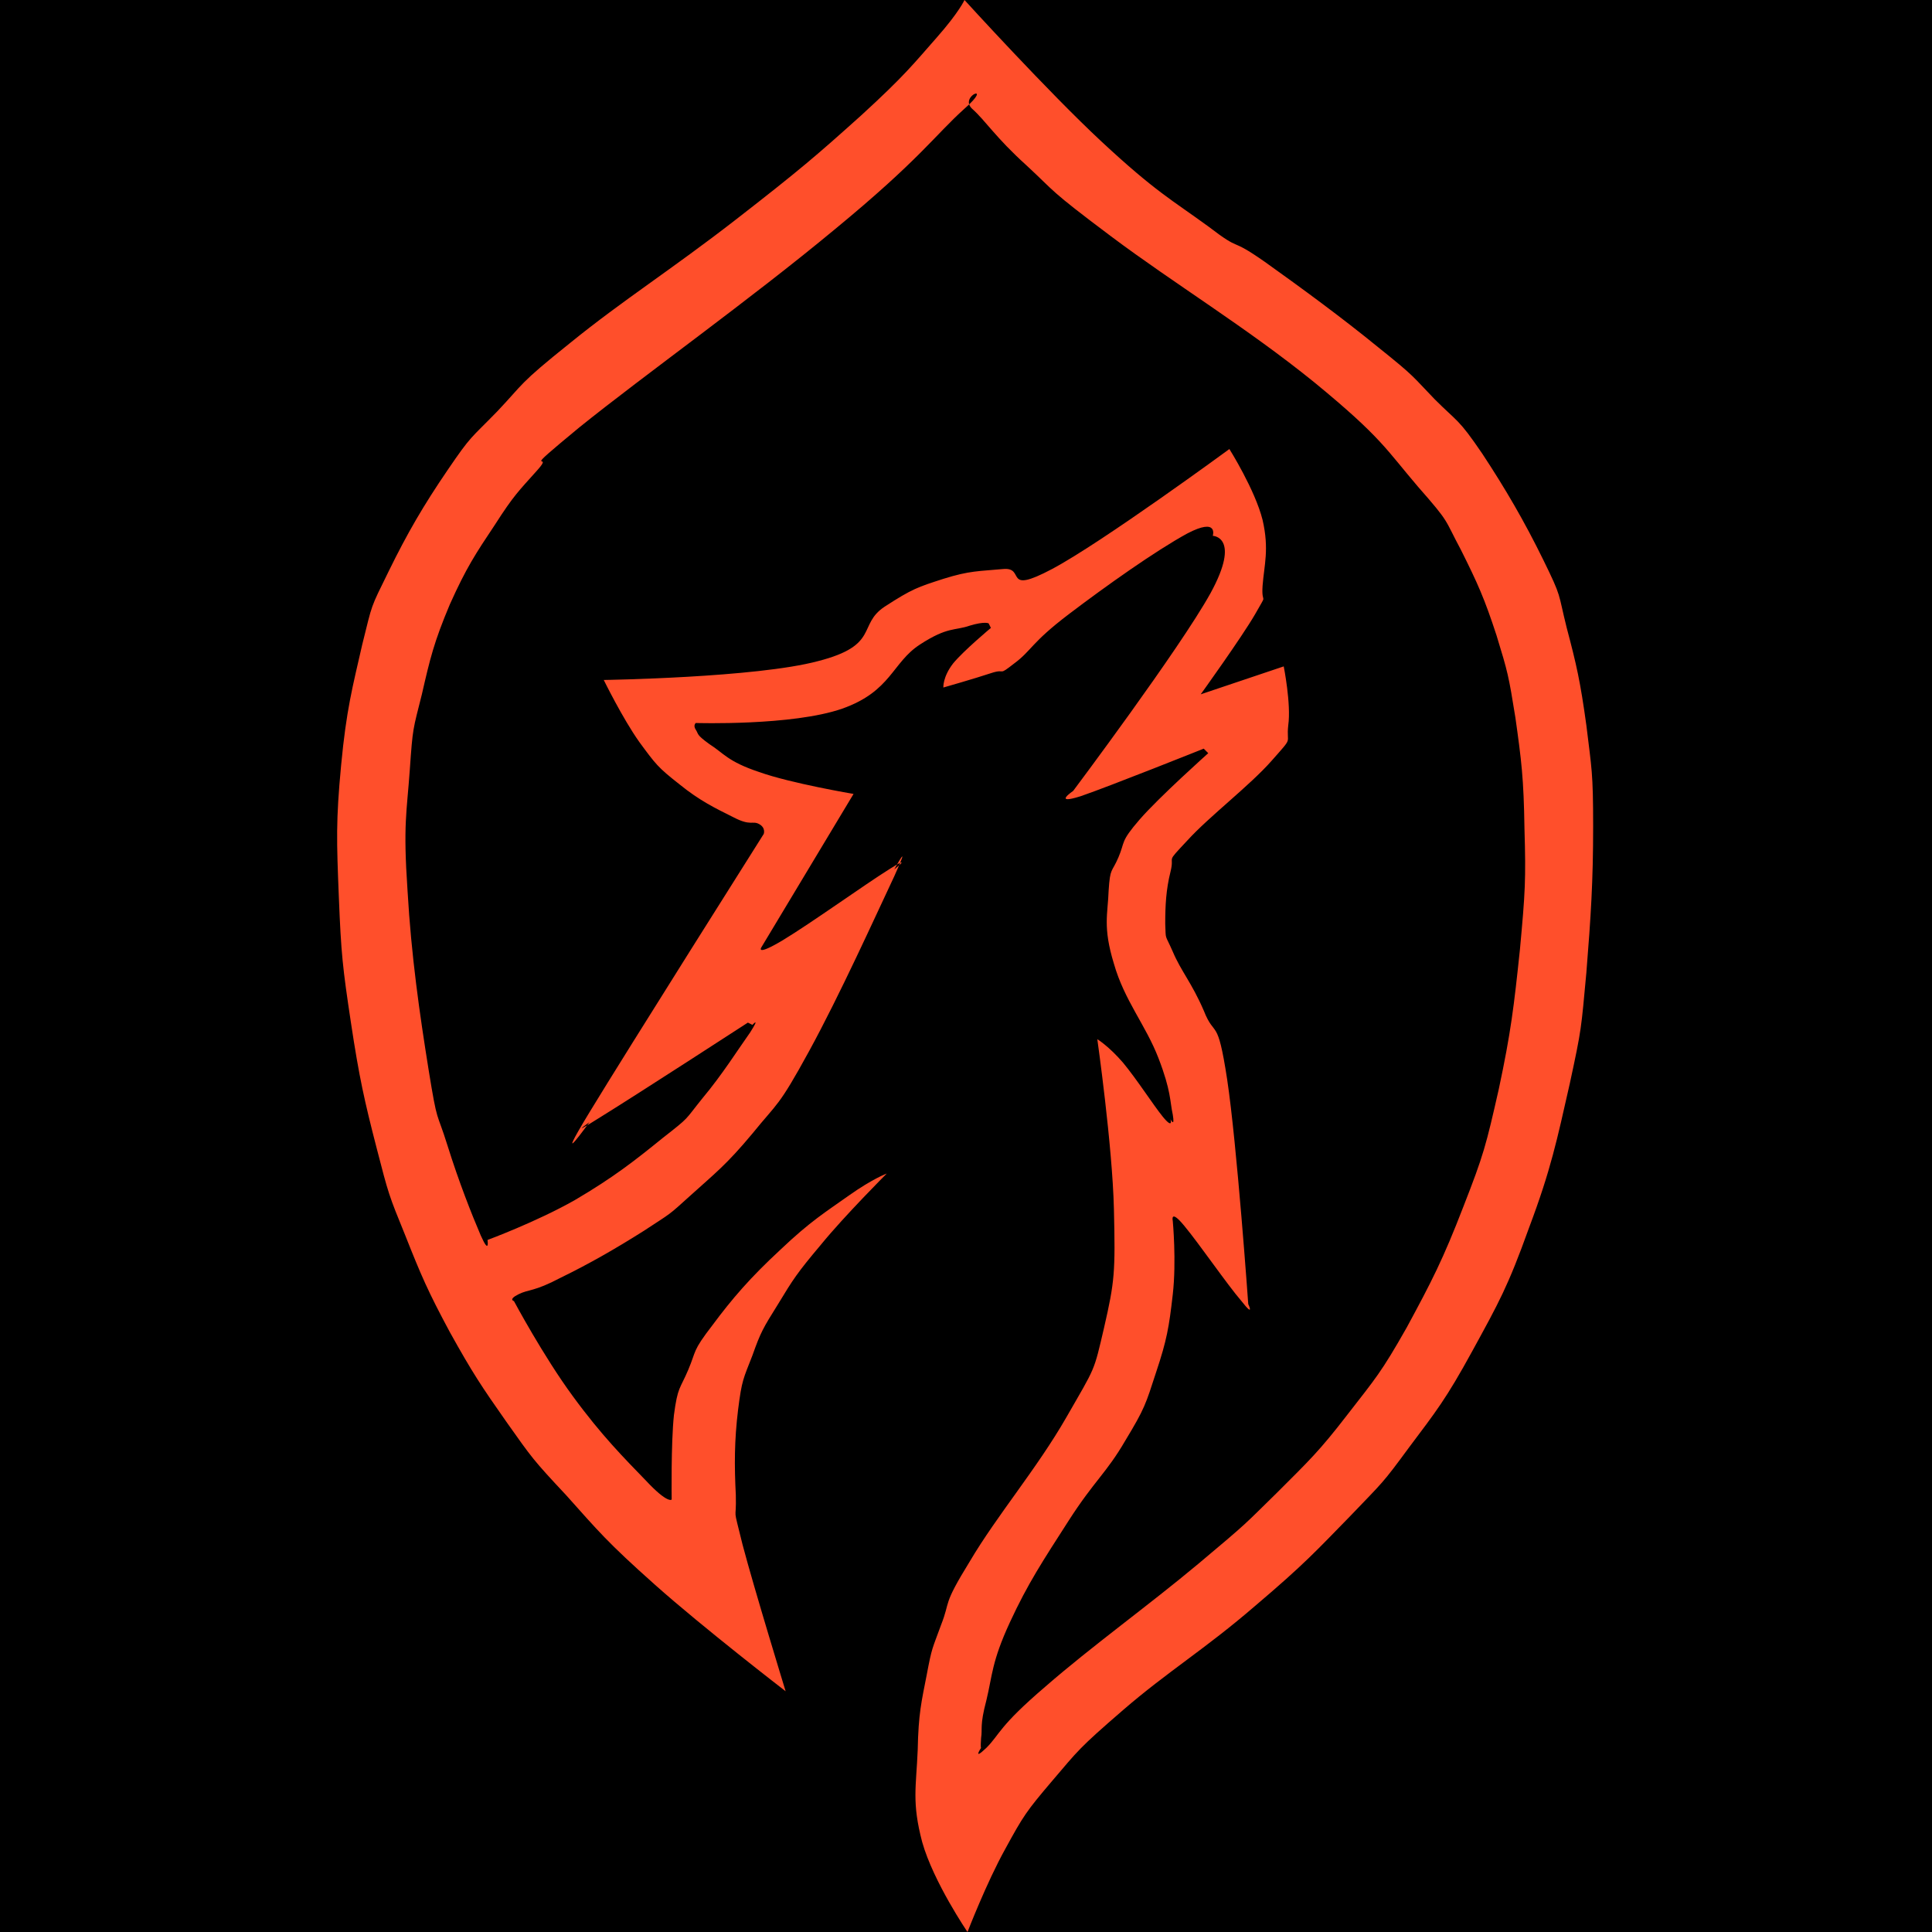
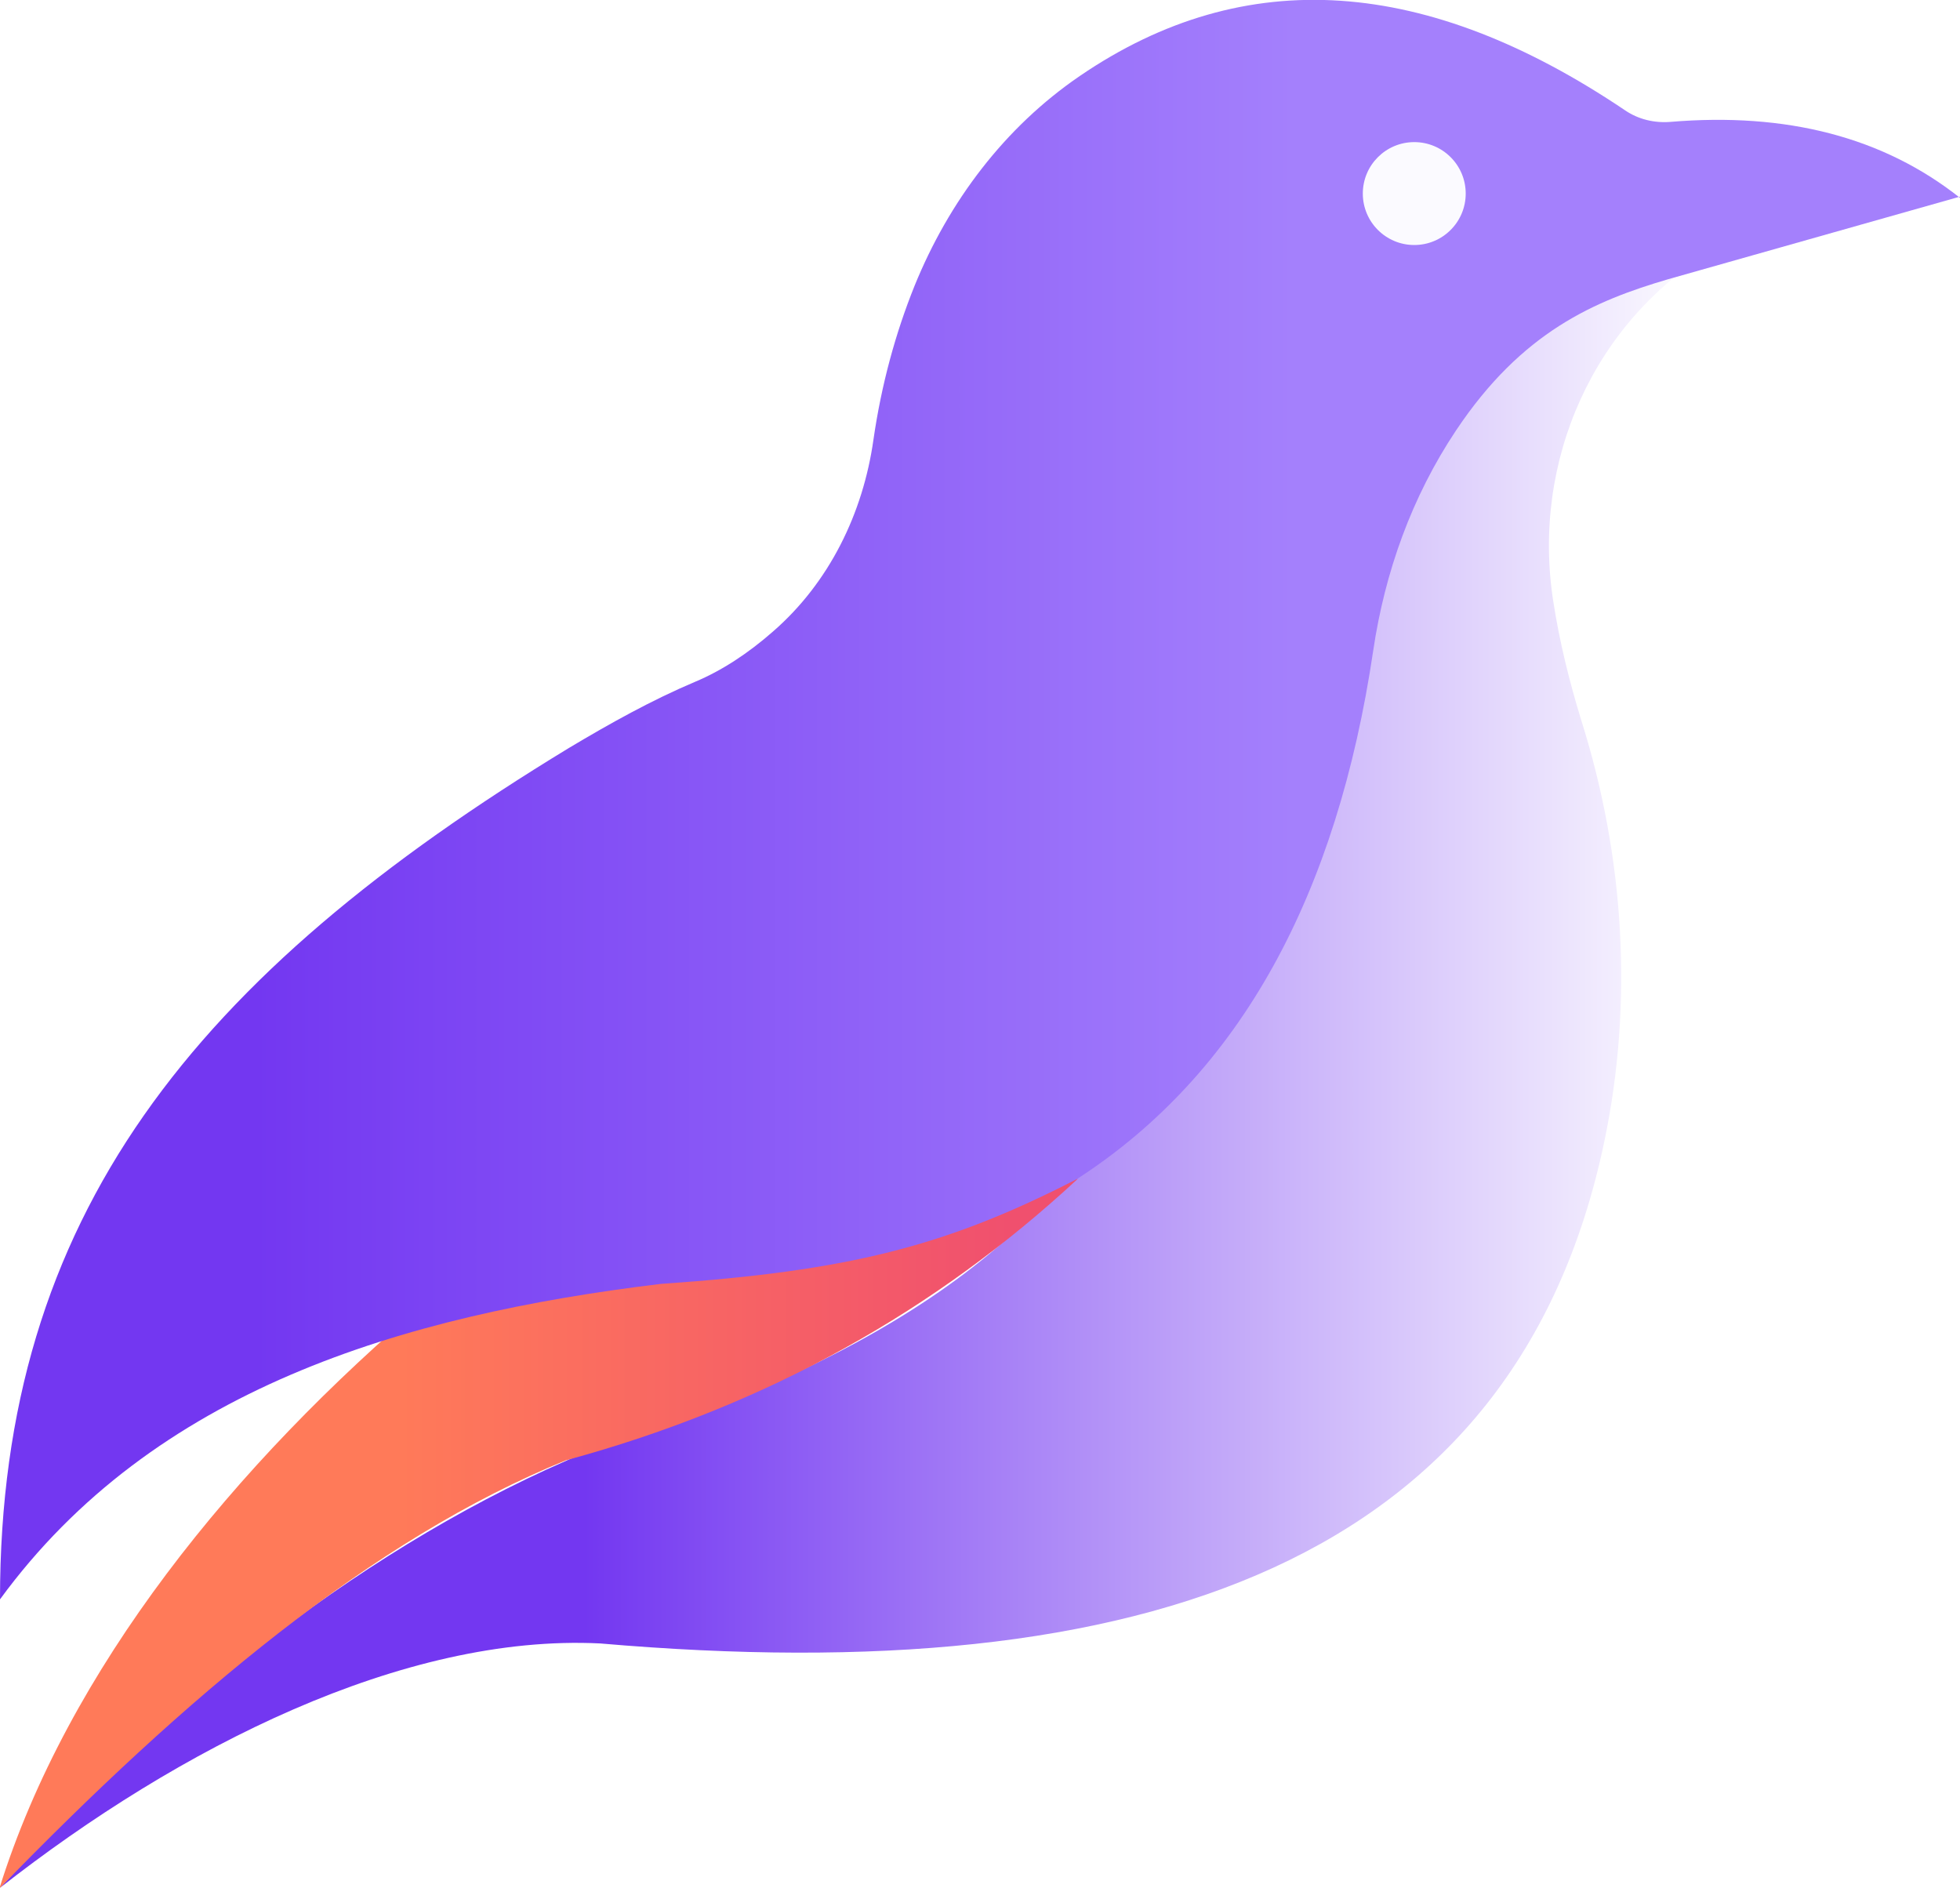
- <svg xmlns="http://www.w3.org/2000/svg" viewBox="0 0 256 256">
-   <rect width="256" height="256" fill="#000" />
-   <path d="M127.8 0C127.8 0 138.9 12.2 146 18.8C153.1 25.4 155.3 26.5 160.1 30C164.8 33.6 162.6 31.2 167.6 34.7C172.5 38.2 177.7 42 182.6 46C187.6 50 187.1 49.8 190.1 52.9C193.2 56 193.2 55.4 196.4 60.1C199.5 64.8 202 69.1 204.5 74.2C207 79.3 206.4 78.4 207.6 83.2C208.9 88.1 209.4 90.3 210.2 96.1C210.9 101.9 211.1 102.3 211.1 109.5C211.1 116.8 210.8 121.4 210.2 128.9C209.5 136.4 209.6 136.2 208 143.6C206.3 151.1 205.5 155 202.6 162.7C199.8 170.5 198.6 172.6 195.1 179C191.6 185.4 190.3 187 186.7 191.8C183.1 196.7 183.3 196.3 178.9 200.9C174.4 205.5 172.9 207.2 166.3 212.8C159.7 218.5 154.7 221.5 148.8 226.6C142.9 231.7 142.9 231.9 139.4 236C136 240 135.6 240.6 133.2 245C130.7 249.5 128.2 256 128.2 256C128.2 256 123.7 249.4 122.2 244.1C120.8 238.8 121.4 236.8 121.6 231.9C121.7 227 122.1 225.5 122.8 221.9C123.5 218.2 123.5 218.6 124.7 215.3C126 212 124.8 212.9 128.5 206.9C132.1 200.8 137.4 194.6 141.3 187.8C145.2 181 144.9 181.9 146.3 175.9C147.7 169.8 147.8 168.6 147.6 160.2C147.4 151.8 145.4 137.7 145.4 137.7C145.4 137.7 146.9 138.6 148.8 140.8C150.7 143.1 152.8 146.4 154.1 148C155.5 149.7 155.1 148.3 155.1 148.3C155.1 148.3 155.7 149.5 155.4 147.7C155 145.9 155.2 144.6 153.5 140.2C151.8 135.8 149 132.6 147.6 127.7C146.1 122.8 146.8 121.1 146.9 118C147.1 114.9 147.3 115.7 148.2 113.6C149.1 111.5 148.4 111.6 151 108.6C153.6 105.6 160.1 99.8 160.1 99.8L159.5 99.2C159.5 99.2 147 104.2 143.2 105.5C139.4 106.7 142.2 104.8 142.2 104.8C142.2 104.8 156.3 86 160.4 78.6C164.5 71.1 160.7 71 160.7 71C160.7 71 161.5 68.5 157.3 70.7C153.1 73 146.6 77.6 141.6 81.4C136.6 85.2 136.7 86.2 134.4 87.9C132.1 89.7 133.4 88.5 131.3 89.2C129.2 89.9 125 91.1 125 91.1C125 91.1 124.9 89.7 126.3 87.9C127.7 86.2 131.3 83.2 131.3 83.2L131 82.6C131 82.6 130.5 82.3 128.5 82.9C126.5 83.6 125.6 83 121.9 85.4C118.2 87.8 118.1 91.6 111.6 93.9C105 96.2 92.2 95.8 92.2 95.8C92.2 95.8 91.8 96.1 92.2 96.7C92.6 97.3 92.2 97.3 94 98.6C95.9 99.8 96.4 100.9 100.6 102.3C104.8 103.8 113.1 105.2 113.1 105.2L100.9 125.5C100.9 125.5 100 126.8 103.7 124.6C107.5 122.3 114.6 117.2 117.8 115.2C121.1 113.1 118.5 115.2 118.5 115.2C118.5 115.2 120.9 110.8 118.5 116.1C116 121.4 111.3 131.8 107.2 139.3C103.1 146.8 103.1 146 99.7 150.2C96.2 154.4 94.7 155.5 91.5 158.4C88.4 161.2 89.1 160.6 85.3 163.1C81.5 165.5 78 167.5 74.3 169.3C70.7 171.2 70.1 170.8 68.7 171.5C67.3 172.2 68.1 172.4 68.1 172.4C68.1 172.4 72 179.7 75.9 185C79.7 190.2 82.7 193.2 85.6 196.2C88.5 199.3 89 198.7 89 198.7C89 198.7 88.9 191.2 89.3 187.5C89.8 183.7 90.1 184.1 91.2 181.5C92.3 178.9 91.7 179.1 94.4 175.6C97 172.1 99.4 169.3 103.4 165.6C107.4 161.8 109.4 160.6 112.5 158.4C115.6 156.2 117.5 155.5 117.5 155.5C117.5 155.5 111.9 161.1 108.8 164.9C105.6 168.7 105.1 169.5 103.1 172.8C101.1 176 100.8 176.5 99.7 179.6C98.5 182.7 98.3 182.8 97.8 186.8C97.3 190.9 97.3 194.2 97.5 198.1C97.6 202 97 199 98.4 204.7C99.9 210.4 104.1 224.1 104.1 224.1C104.1 224.1 93.2 215.7 86.8 210C80.4 204.3 79.3 202.9 75 198.1C70.6 193.4 70.5 193.2 67.1 188.4C63.8 183.7 62.6 181.9 59.6 176.5C56.7 171.1 55.8 169 53.7 163.7C51.5 158.3 51.5 158.3 49.9 152.1C48.3 145.9 47.6 142.8 46.5 135.5C45.4 128.2 45.2 126.4 44.9 118.9C44.6 111.4 44.5 108.8 45.2 101.4C45.9 94 46.7 91.1 48 85.4C49.4 79.8 49 80.8 51.5 75.7C54 70.6 56.1 67 59.3 62.3C62.5 57.6 62.3 58.2 65.9 54.5C69.5 50.7 68.6 51 75.6 45.4C82.5 39.8 89 35.7 97.5 29.1C106 22.5 108.2 20.6 114.1 15.3C119.9 10 121.1 8.4 124.1 5C127.1 1.6 127.8 0 127.8 0ZM127.8 14.4C123.9 17.9 121.9 21.1 110.6 30.4C99.4 39.7 85.5 49.6 76.8 56.6C68.2 63.7 73.7 59.5 71.2 62.3C68.7 65.1 68.1 65.6 65.6 69.5C63 73.4 61.8 75.2 59.6 80.1C57.5 85.1 57 87.2 55.9 92C54.7 96.8 54.7 96.3 54.3 102C53.9 107.7 53.4 109.2 54 118C54.5 126.7 55.6 134.3 56.8 141.8C58 149.2 57.8 147 59.3 151.8C60.8 156.6 62.5 160.9 63.7 163.7C64.9 166.4 64.6 164.3 64.6 164.3C64.6 164.3 71.1 161.9 76.2 159C81.3 156 84.1 153.8 87.8 150.8C91.5 147.9 90.6 148.6 93.1 145.5C95.7 142.4 97.9 138.9 99.4 136.8C100.8 134.6 99.7 135.8 99.7 135.8L99.1 135.5C99.1 135.5 84.3 145.1 79.6 148C75 150.9 78.1 148.7 78.1 148.7C78.1 148.7 73 155.8 78.1 147.4C83.2 139 101.2 110.5 101.2 110.5C101.2 110.5 101.5 109.7 100.6 109.2C99.7 108.7 99.5 109.5 97.2 108.3C94.8 107.1 92.7 106.1 90 103.9C87.2 101.7 86.9 101.3 84.7 98.3C82.5 95.2 80 90.1 80 90.1C80 90.1 100.2 89.8 108.4 87.6C116.6 85.5 113.6 82.8 117.2 80.4C120.9 78 121.6 77.8 125 76.7C128.5 75.6 129.7 75.7 132.9 75.4C136 75.1 132.8 78.9 139.4 75.4C146 71.9 162.9 59.5 162.9 59.5C162.9 59.5 166.3 64.9 167.3 68.9C168.2 72.8 167.5 74.9 167.3 77.6C167.1 80.4 168.1 78.2 166.3 81.4C164.5 84.5 159.1 92 159.1 92L170.1 88.3C170.1 88.3 171.1 93.3 170.7 96.1C170.4 98.8 171.5 97.4 168.5 100.8C165.6 104.1 160.2 108.2 157.3 111.4C154.3 114.6 155.7 113.1 155.1 115.5C154.5 117.9 154.4 120 154.4 122.4C154.5 124.7 154.3 123.6 155.4 126.1C156.5 128.7 157.9 130.2 159.5 133.9C161 137.7 161.3 134.5 162.6 143C163.9 151.6 165.4 172.8 165.4 172.8C165.4 172.8 166.3 174.7 164.5 172.4C162.6 170.2 158.9 164.8 156.9 162.4C155 160.1 155.4 161.8 155.4 161.8C155.4 161.8 155.9 167.1 155.4 171.5C154.9 175.9 154.6 177.6 153.2 181.8C151.8 186.1 151.7 186.6 149.1 190.9C146.6 195.2 145 196.2 141.6 201.5C138.2 206.8 136.2 209.8 133.8 215C131.4 220.2 131.5 222 130.7 225.3C129.8 228.7 130.2 229 130 230.3C129.9 231.7 130 231.6 130 231.6C130 231.6 128.8 233.4 130.7 231.6C132.5 229.8 132.3 228.8 138.5 223.5C144.7 218.1 152.1 212.8 158.8 207.2C165.6 201.5 164.8 202.1 169.2 197.8C173.5 193.5 174.8 192.3 178.5 187.5C182.3 182.6 183 181.9 186.4 175.9C189.7 169.8 191.2 166.9 193.9 159.9C196.6 153 196.9 151.8 198.6 144.3C200.2 136.8 200.6 133.4 201.4 125.8C202.1 118.2 202.2 116.6 202 109.8C201.9 103.1 201.6 100.8 200.8 95.1C199.9 89.5 199.8 89.1 198.3 84.2C196.7 79.3 195.8 77.3 193.6 72.9C191.3 68.6 192.2 69.4 187.9 64.5C183.7 59.6 183.1 58 174.2 50.7C165.2 43.4 155.6 37.6 147.2 31.3C138.8 25 140 25.6 136 21.9C131.9 18.2 130.6 16 128.8 14.4C127 12.7 131.8 10.9 127.8 14.4Z" fill="#ff4f2b" fill-rule="evenodd" />
+ <svg xmlns="http://www.w3.org/2000/svg" viewBox="0 0 32 30.82">
+   <defs>
+     <linearGradient id="k1" x1="0" y1="17.41" x2="28.06" y2="17.41" gradientUnits="userSpaceOnUse">
+       <stop offset=".34" stop-color="#7337f1" />
+       <stop offset="1" stop-color="#fff" />
+     </linearGradient>
+     <linearGradient id="k2" x1="0" y1="23.11" x2="19.19" y2="23.11" gradientUnits="userSpaceOnUse">
+       <stop offset=".34" stop-color="#ff7a59" />
+       <stop offset=".86" stop-color="#f0506e" />
+     </linearGradient>
+     <linearGradient id="k3" x1="0" y1="13.06" x2="32" y2="13.06" gradientUnits="userSpaceOnUse">
+       <stop offset=".13" stop-color="#7337f1" />
+       <stop offset=".66" stop-color="#a480fc" />
+     </linearGradient>
+   </defs>
+   <path fill="url(#k1)" d="M0,30.82c2.92-2.29,6.59-4.15,9.8-3.99,8.89.77,14.95-1.34,16.39-8.18.48-2.28.33-4.66-.37-6.88-.2-.65-.36-1.3-.46-1.95-.36-2.29.66-4.59,2.66-5.77.02,0,.03-.02.05-.03l-5.08,1.45-4.25,11.51c-1.18,3.09-4.28,5.16-8.67,6.56-.27.09-.55.18-.81.3C5.69,25.4,2.44,28.12,0,30.82Z" />
+   <path fill="url(#k2)" d="M19.19,16.82l-1.61,2.44c-2.28,2.11-5.02,3.68-8.34,4.58-3.17,1.29-6.23,3.88-9.25,6.99,2.23-7.14,10.82-13.38,17.03-15.41l2.16,1.41Z" />
+   <path fill="url(#k3)" d="M32,3.23c-1.25-.99-2.83-1.4-4.73-1.24-.26.02-.52-.04-.74-.19-3.22-2.17-6.19-2.41-8.9-.56-1.23.84-2.14,2.05-2.7,3.43-.31.77-.54,1.61-.67,2.51-.17,1.2-.72,2.33-1.64,3.13-.41.36-.84.64-1.27.82-.71.3-1.39.68-2.06,1.08C3.17,15.93,0,19.85,0,26.11c2.5-3.42,6.56-4.64,10.79-5.15,3.06-.21,4.65-.61,6.79-1.71,2.68-1.73,4.25-4.65,4.84-8.63.19-1.28.63-2.51,1.35-3.59,1.08-1.62,2.27-2.12,3.46-2.47l4.77-1.35Z" />
+   <circle fill="#fbfaff" cx="23.09" cy="3.16" r=".84" />
</svg>
